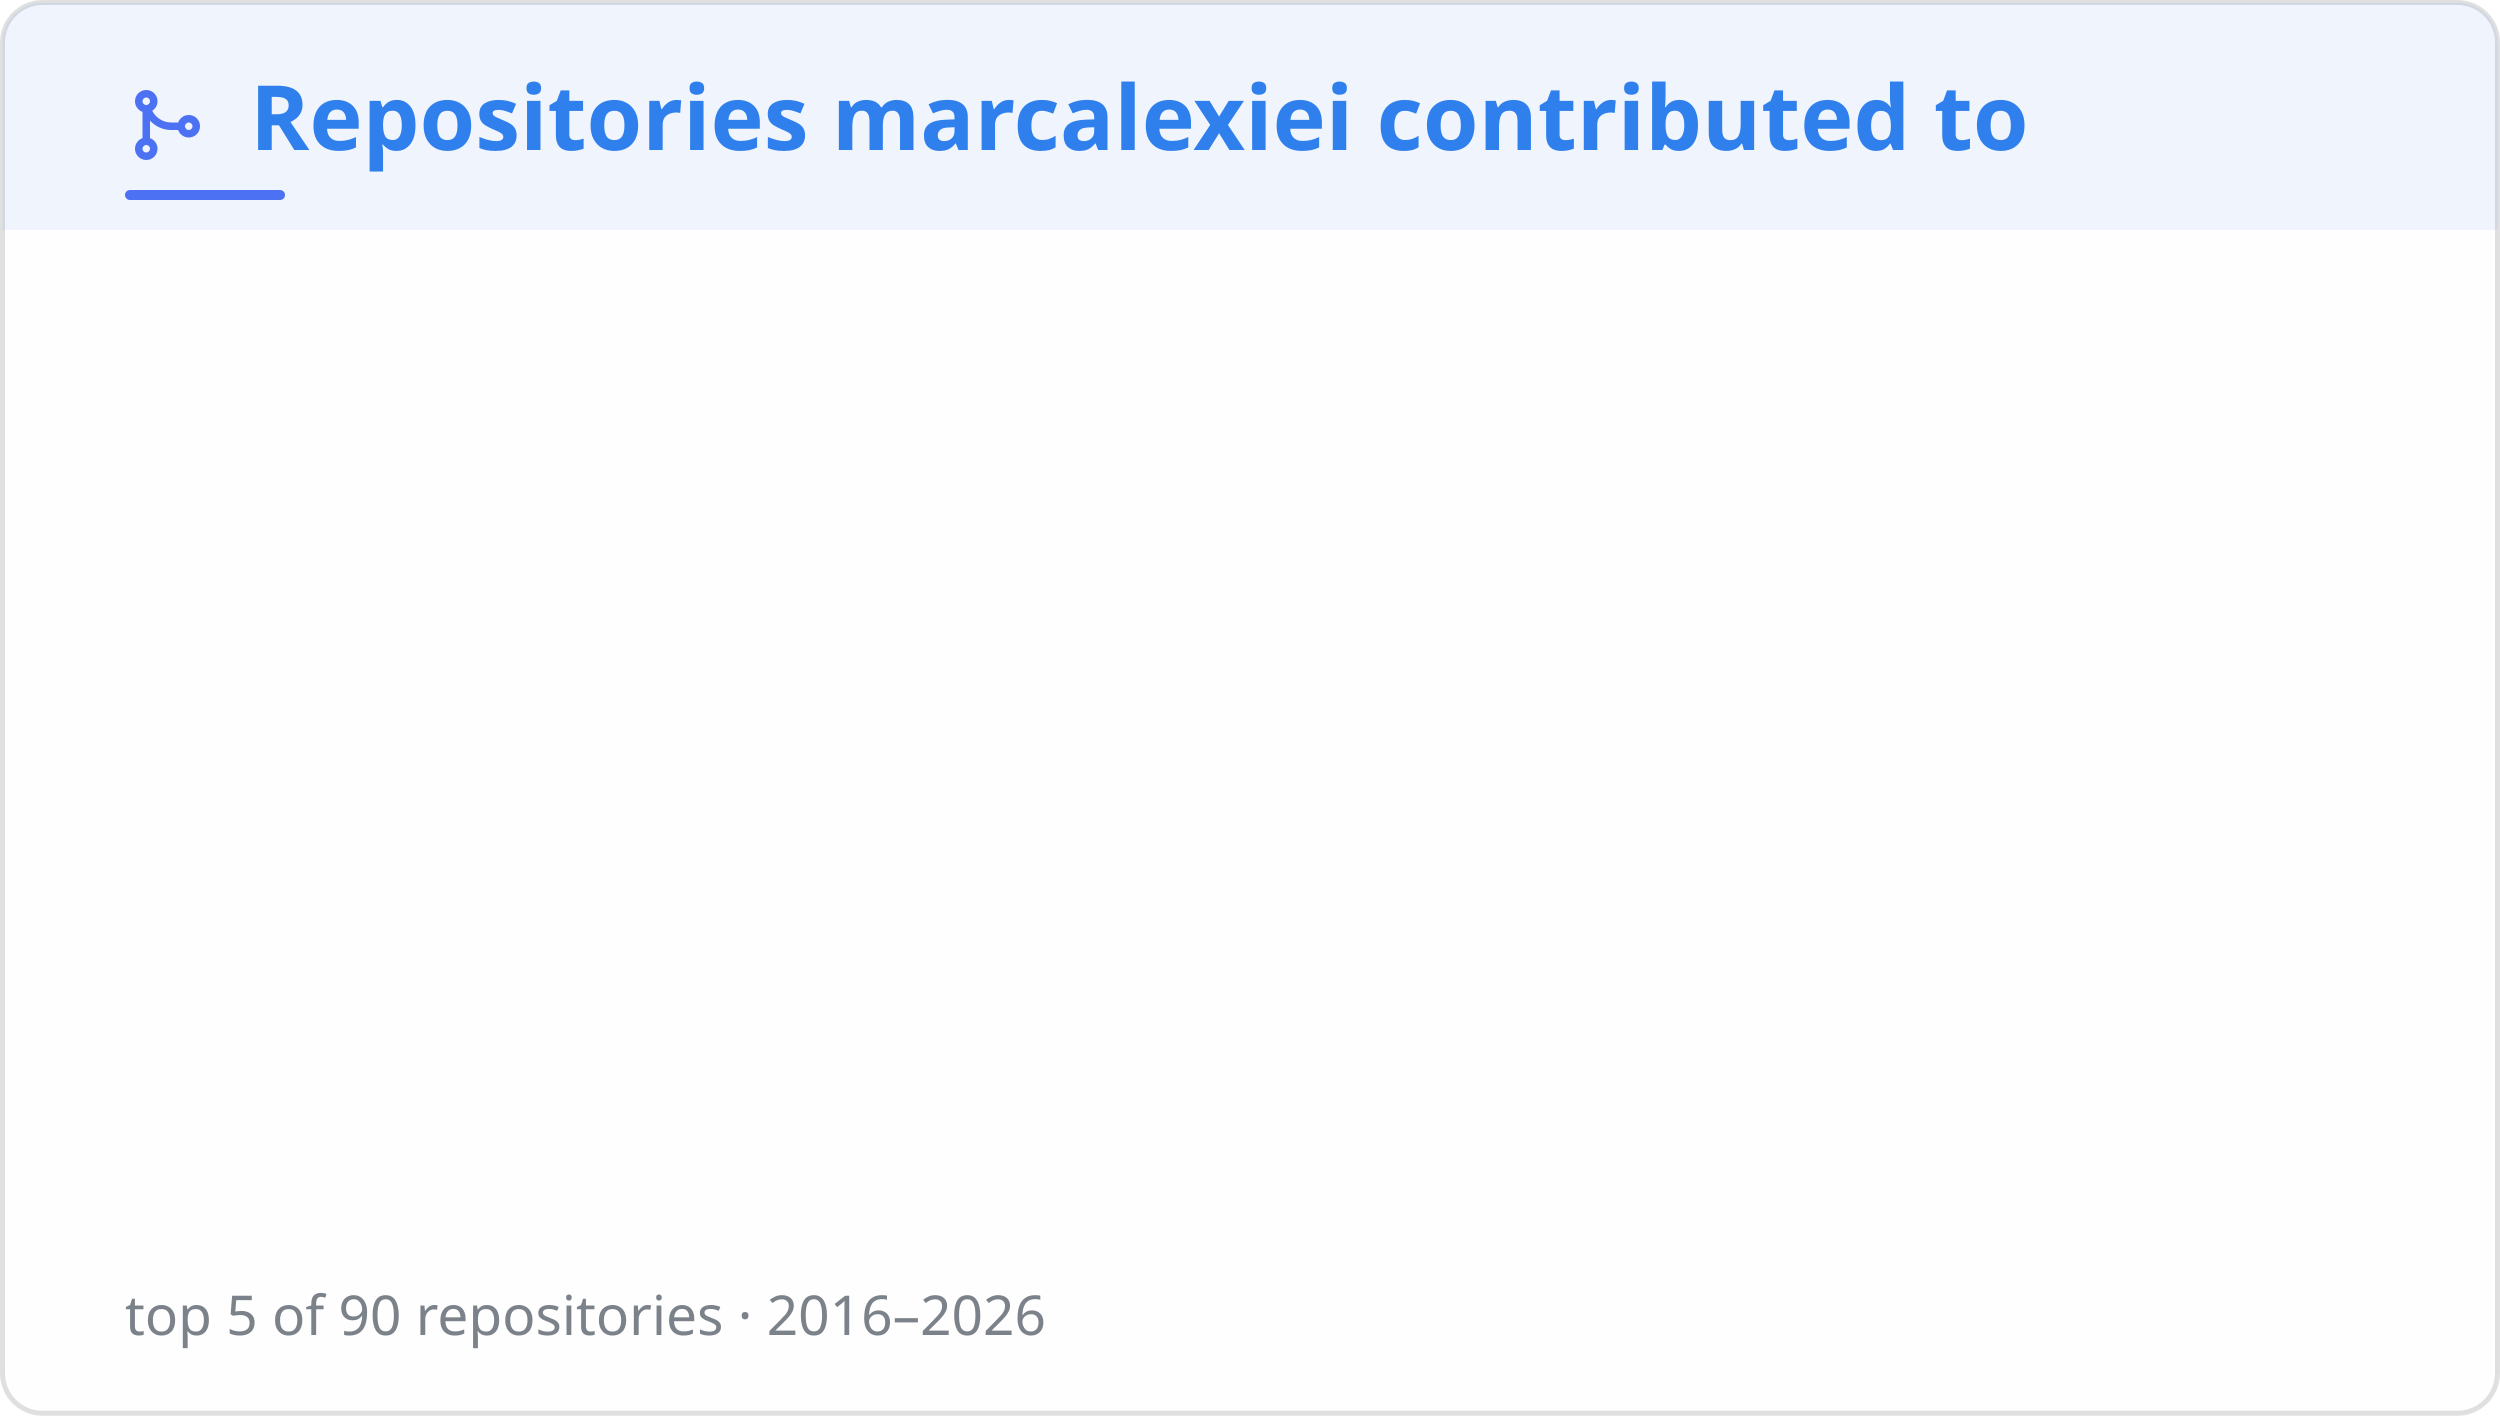
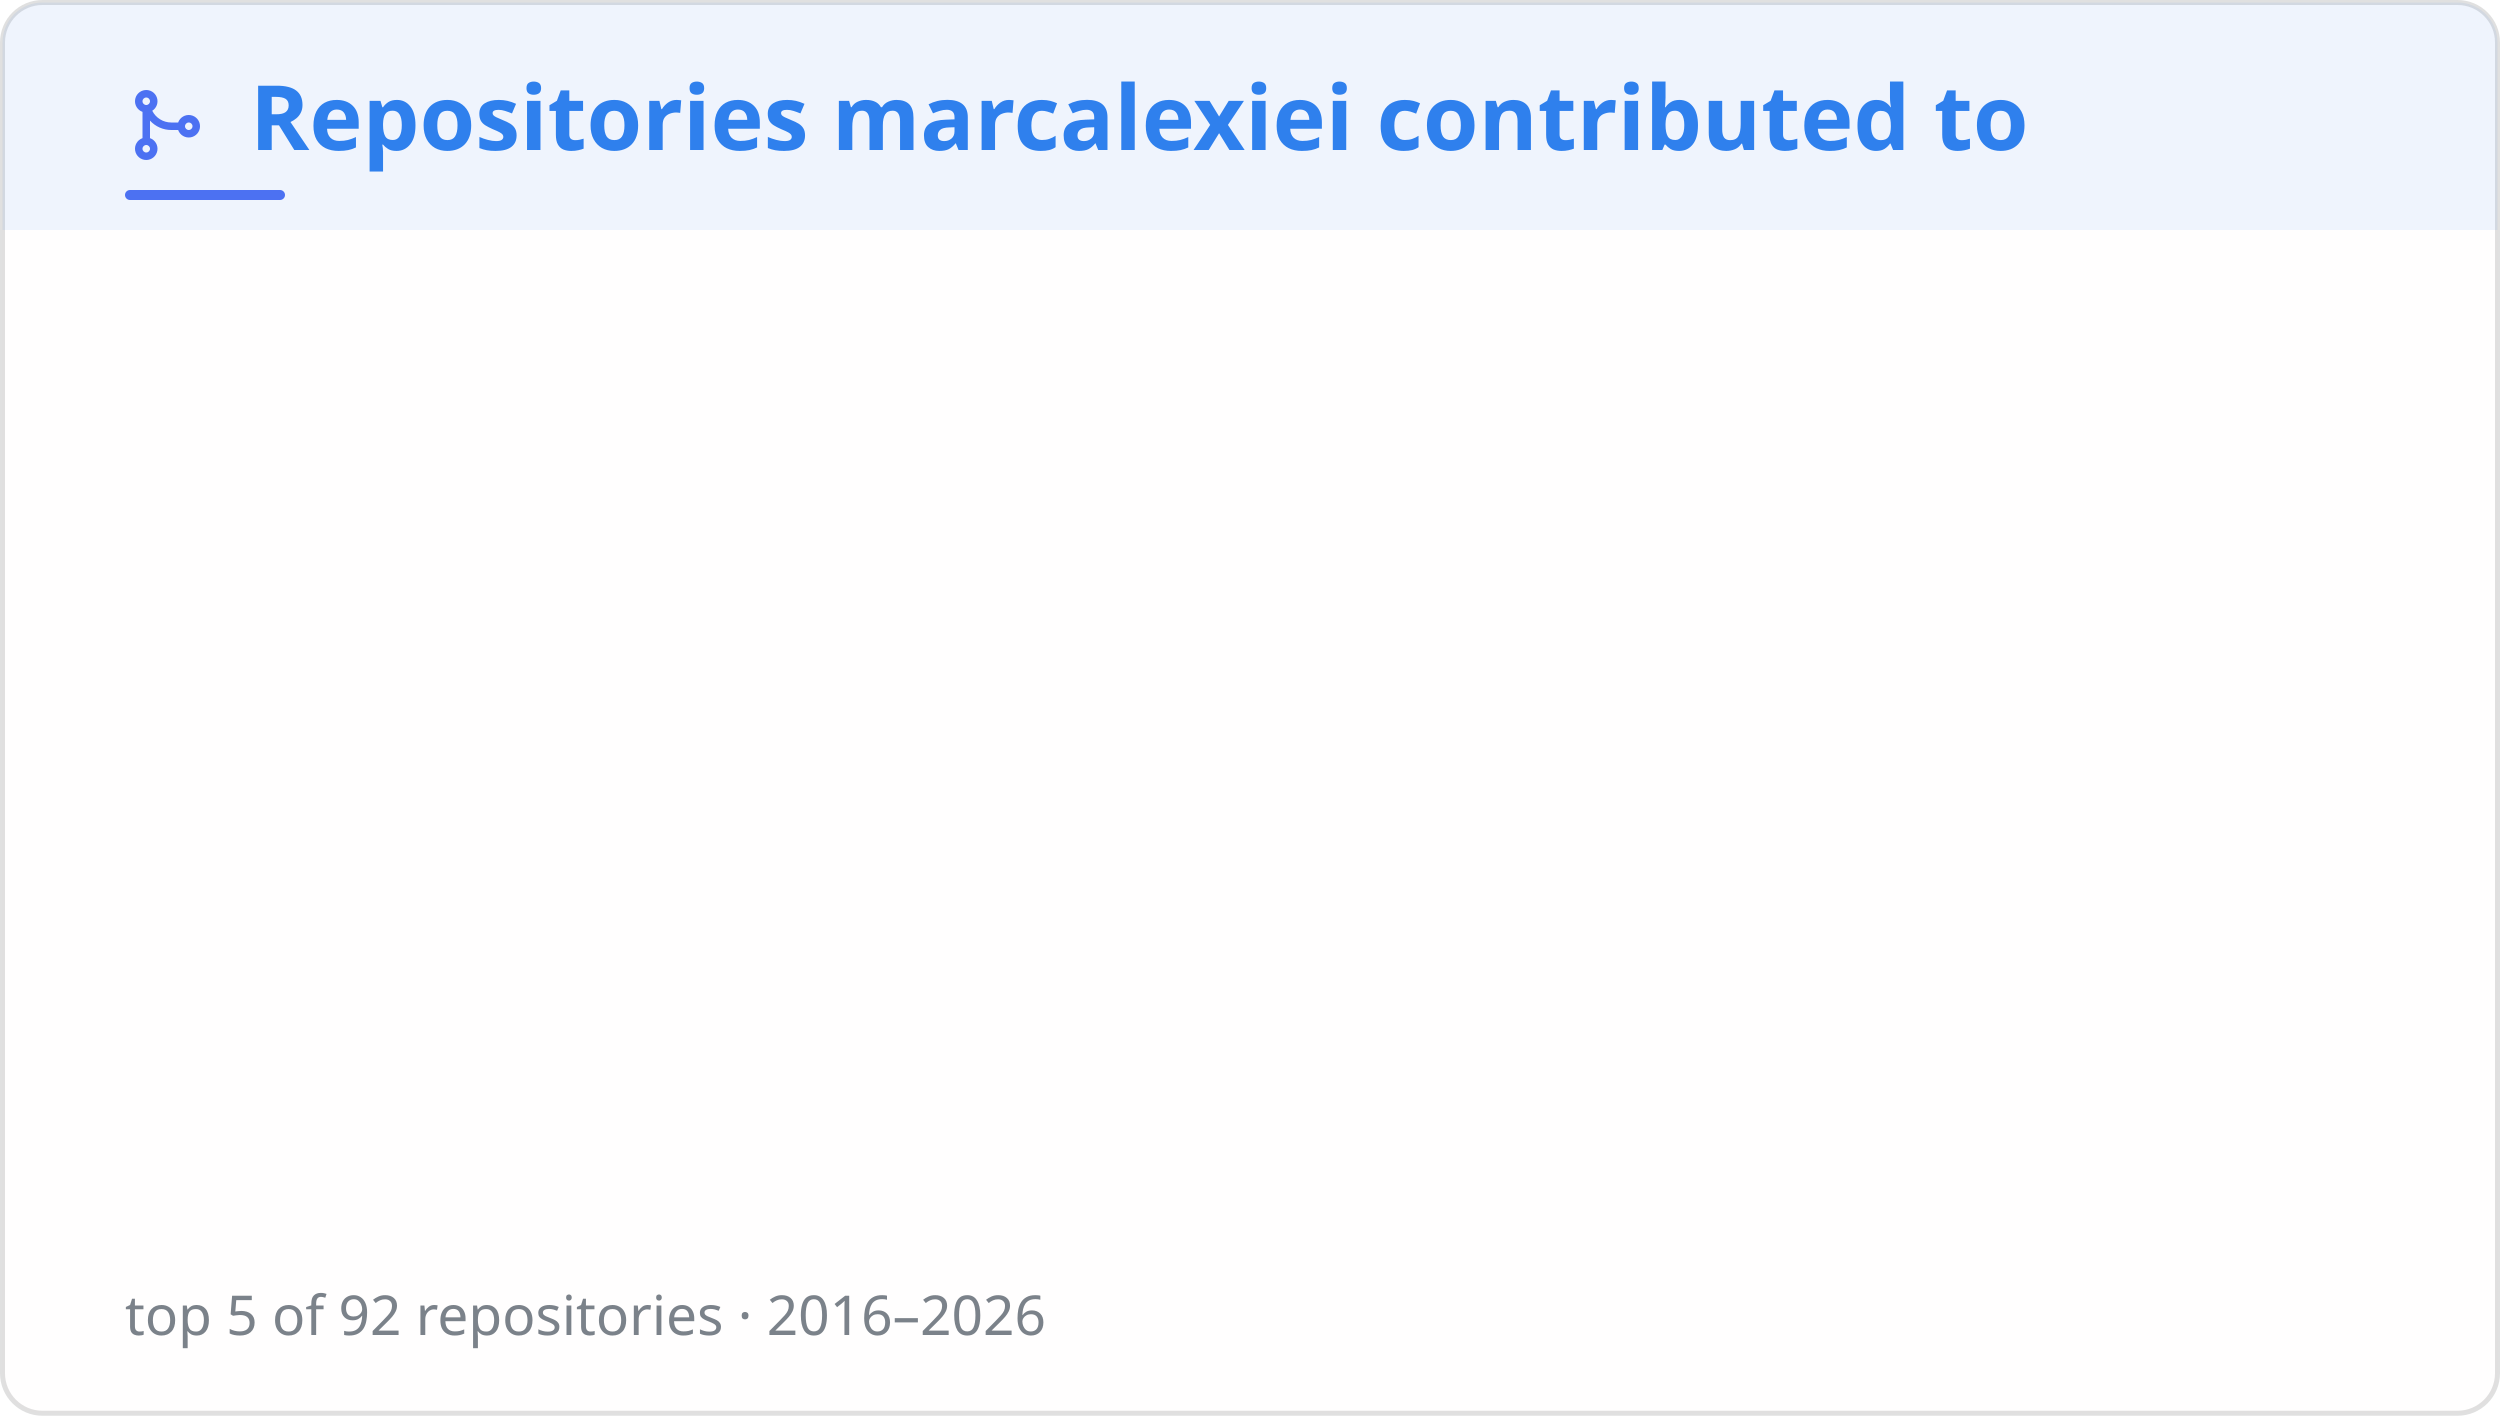
<svg xmlns="http://www.w3.org/2000/svg" width="500" height="285" viewBox="0 0 500 285" fill="none" role="img" aria-labelledby="title-id desc-id">
  <style>
    .header {
      font: 600 18px 'Segoe UI', Ubuntu, "Helvetica Neue", Sans-Serif;
      fill: #2f80ed;
      animation: fadeInAnimation 0.8s ease-in-out forwards;
    }
    /* The icon reads against the title rather than with it, so it keeps its own color. */
    .title-icon {
      fill: #4c71f2;
      animation: fadeInAnimation 0.8s ease-in-out forwards;
    }
    .title-accent {
      fill: #4c71f2;
      animation: fadeInAnimation 0.8s ease-in-out forwards;
    }
    .title-band {
      fill: #2f80ed;
      opacity: 0.08;
    }
    @supports(-moz-appearance: auto) {
      /* Selector detects Firefox */
      .header {
        font-size: 15.5px;
      }
    }
    @keyframes growWidthAnimation {
      from {
        width: 0;
      }
      to {
        width: 100%;
      }
    }
    .repo-name {
      font: 400 13px 'Segoe UI', Ubuntu, "Helvetica Neue", Sans-Serif;
      fill: #434d58;
    }
    .count {
      font: 600 13px 'Segoe UI', Ubuntu, "Helvetica Neue", Sans-Serif;
      fill: #434d58;
      font-variant-numeric: tabular-nums;
    }
    .footer {
      font: 400 11px 'Segoe UI', Ubuntu, "Helvetica Neue", Sans-Serif;
      fill: #434d58;
      opacity: 0.7;
    }
    @supports(-moz-appearance: auto) {
      /* Selector detects Firefox */
      .repo-name {
        font-size: 12px;
      }
      .count {
        font-size: 12px;
      }
    }
    .year-on {
      fill: #2f80ed;
    }
    .year-off {
      fill: #434d58;
      opacity: 0.25;
    }
    .progress-background {
      fill: #ddd;
    }
    .lang-progress {
      fill: #2f80ed;
      animation: growWidthAnimation 0.6s ease-in-out forwards;
    }
    .stagger {
      opacity: 0;
      animation: fadeInAnimation 0.3s ease-in-out forwards;
    }
    .icon {
      fill: #4c71f2;
      display: block;
    }
    /* Animations */
    @keyframes scaleInAnimation {
      from {
        transform: translate(-5px, 5px) scale(0);
      }
      to {
        transform: translate(-5px, 5px) scale(1);
      }
    }
    @keyframes fadeInAnimation {
      from {
        opacity: 0;
      }
      to {
        opacity: 1;
      }
    }
    @media (prefers-reduced-motion: reduce) {
      * {
        animation-duration: 0s !important;
        animation-delay: 0s !important;
      }
    }
  </style>
  <rect data-testid="card-bg" class="card-bg" x="0.5" y="0.5" rx="8" height="99%" stroke="#0000001f" width="499" fill="#fffefe" stroke-opacity="1" />
  <path data-testid="title-band" class="title-band" d="M0.5 8.5a8 8 0 0 1 8 -8h483a8 8 0 0 1 8 8v37.5h-499z" />
  <g data-testid="card-title" transform="translate(25, 30)">
    <g>
      <svg class="title-icon" x="0" y="-13" viewBox="0 0 16 16" version="1.1" width="16" height="16">
        <path fill-rule="evenodd" d="M5.45 5.154A4.25 4.25 0 0 0 9.25 7.5h1.378a2.251 2.251 0 1 1 0 1.5H9.25A5.734 5.734 0 0 1 5 7.123v3.505a2.25 2.25 0 1 1-1.5 0V5.372a2.25 2.25 0 1 1 1.95-.218ZM4.25 13.5a.75.75 0 1 0 0-1.5.75.75 0 0 0 0 1.5Zm8.5-4.5a.75.75 0 1 0 0-1.5.75.75 0 0 0 0 1.5ZM5 3.25a.75.75 0 1 0 0 .005V3.25Z" />
      </svg>
    </g>
    <g transform="translate(25, 0)">
      <text x="0" y="0" class="header" data-testid="header">Repositories marcalexiei contributed to</text>
    </g>
    <rect data-testid="title-accent" class="title-accent" x="0" y="8" width="32" height="2" rx="1" />
  </g>
  <g data-testid="main-card-body" transform="translate(0, 55)">
    <g data-testid="contributed-to-body" transform="translate(25, 0)">
      <g class="stagger" style="animation-delay: 450ms" transform="translate(0, 10)">
        <text class="repo-name" data-testid="repo-name" x="0" y="0">scalar/scalar</text>
        <svg width="130" x="262" y="-9">
          <rect data-testid="progress-background" class="progress-background" rx="5" ry="5" x="0" y="0" width="130" height="8" />
          <svg data-testid="lang-progress" width="100%">
            <rect height="8" rx="5" ry="5" x="0" y="0" class="lang-progress" style="animation-delay: 450ms;" />
          </svg>
        </svg>
        <text class="count" data-testid="repo-contributions" x="450" y="0" text-anchor="end">222</text>
        <g data-testid="year-strip" transform="translate(0, 8)">
          <rect data-testid="year-off" class="year-off" x="0" y="0" width="7" height="7" rx="1" ry="1" />
          <rect data-testid="year-off" class="year-off" x="10" y="0" width="7" height="7" rx="1" ry="1" />
          <rect data-testid="year-off" class="year-off" x="20" y="0" width="7" height="7" rx="1" ry="1" />
          <rect data-testid="year-off" class="year-off" x="30" y="0" width="7" height="7" rx="1" ry="1" />
          <rect data-testid="year-off" class="year-off" x="40" y="0" width="7" height="7" rx="1" ry="1" />
          <rect data-testid="year-off" class="year-off" x="50" y="0" width="7" height="7" rx="1" ry="1" />
          <rect data-testid="year-off" class="year-off" x="60" y="0" width="7" height="7" rx="1" ry="1" />
          <rect data-testid="year-off" class="year-off" x="70" y="0" width="7" height="7" rx="1" ry="1" />
          <rect data-testid="year-off" class="year-off" x="80" y="0" width="7" height="7" rx="1" ry="1" />
          <rect data-testid="year-on" class="year-on" x="90" y="0" width="7" height="7" rx="1" ry="1" />
          <rect data-testid="year-on" class="year-on" x="100" y="0" width="7" height="7" rx="1" ry="1" />
        </g>
      </g>
      <g class="stagger" style="animation-delay: 600ms" transform="translate(0, 48)">
+         <text class="repo-name" data-testid="repo-name" x="0" y="0">stats-forge/github-stats-forge</text>
+         <svg width="130" x="262" y="-9">
+           <rect data-testid="progress-background" class="progress-background" rx="5" ry="5" x="0" y="0" width="130" height="8" />
+           <svg data-testid="lang-progress" width="75.676%">
+             <rect height="8" rx="5" ry="5" x="0" y="0" class="lang-progress" style="animation-delay: 600ms;" />
+           </svg>
+         </svg>
+         <text class="count" data-testid="repo-contributions" x="450" y="0" text-anchor="end">168</text>
+         <g data-testid="year-strip" transform="translate(0, 8)">
+           <rect data-testid="year-off" class="year-off" x="0" y="0" width="7" height="7" rx="1" ry="1" />
+           <rect data-testid="year-off" class="year-off" x="10" y="0" width="7" height="7" rx="1" ry="1" />
+           <rect data-testid="year-off" class="year-off" x="20" y="0" width="7" height="7" rx="1" ry="1" />
+           <rect data-testid="year-off" class="year-off" x="30" y="0" width="7" height="7" rx="1" ry="1" />
+           <rect data-testid="year-off" class="year-off" x="40" y="0" width="7" height="7" rx="1" ry="1" />
+           <rect data-testid="year-off" class="year-off" x="50" y="0" width="7" height="7" rx="1" ry="1" />
+           <rect data-testid="year-off" class="year-off" x="60" y="0" width="7" height="7" rx="1" ry="1" />
+           <rect data-testid="year-off" class="year-off" x="70" y="0" width="7" height="7" rx="1" ry="1" />
+           <rect data-testid="year-off" class="year-off" x="80" y="0" width="7" height="7" rx="1" ry="1" />
+           <rect data-testid="year-off" class="year-off" x="90" y="0" width="7" height="7" rx="1" ry="1" />
+           <rect data-testid="year-on" class="year-on" x="100" y="0" width="7" height="7" rx="1" ry="1" />
+         </g>
+       </g>
+       <g class="stagger" style="animation-delay: 750ms" transform="translate(0, 86)">
        <text class="repo-name" data-testid="repo-name" x="0" y="0">stats-organization/github-stats-extended</text>
        <svg width="130" x="262" y="-9">
          <rect data-testid="progress-background" class="progress-background" rx="5" ry="5" x="0" y="0" width="130" height="8" />
          <svg data-testid="lang-progress" width="48.198%">
-             <rect height="8" rx="5" ry="5" x="0" y="0" class="lang-progress" style="animation-delay: 600ms;" />
+             <rect height="8" rx="5" ry="5" x="0" y="0" class="lang-progress" style="animation-delay: 750ms;" />
          </svg>
        </svg>
        <text class="count" data-testid="repo-contributions" x="450" y="0" text-anchor="end">107</text>
-         <g data-testid="year-strip" transform="translate(0, 8)">
-           <rect data-testid="year-off" class="year-off" x="0" y="0" width="7" height="7" rx="1" ry="1" />
-           <rect data-testid="year-off" class="year-off" x="10" y="0" width="7" height="7" rx="1" ry="1" />
-           <rect data-testid="year-off" class="year-off" x="20" y="0" width="7" height="7" rx="1" ry="1" />
-           <rect data-testid="year-off" class="year-off" x="30" y="0" width="7" height="7" rx="1" ry="1" />
-           <rect data-testid="year-off" class="year-off" x="40" y="0" width="7" height="7" rx="1" ry="1" />
-           <rect data-testid="year-off" class="year-off" x="50" y="0" width="7" height="7" rx="1" ry="1" />
-           <rect data-testid="year-off" class="year-off" x="60" y="0" width="7" height="7" rx="1" ry="1" />
-           <rect data-testid="year-off" class="year-off" x="70" y="0" width="7" height="7" rx="1" ry="1" />
-           <rect data-testid="year-off" class="year-off" x="80" y="0" width="7" height="7" rx="1" ry="1" />
-           <rect data-testid="year-off" class="year-off" x="90" y="0" width="7" height="7" rx="1" ry="1" />
-           <rect data-testid="year-on" class="year-on" x="100" y="0" width="7" height="7" rx="1" ry="1" />
-         </g>
-       </g>
-       <g class="stagger" style="animation-delay: 750ms" transform="translate(0, 86)">
-         <text class="repo-name" data-testid="repo-name" x="0" y="0">stats-forge/github-stats-forge</text>
-         <svg width="130" x="262" y="-9">
-           <rect data-testid="progress-background" class="progress-background" rx="5" ry="5" x="0" y="0" width="130" height="8" />
-           <svg data-testid="lang-progress" width="43.243%">
-             <rect height="8" rx="5" ry="5" x="0" y="0" class="lang-progress" style="animation-delay: 750ms;" />
-           </svg>
-         </svg>
-         <text class="count" data-testid="repo-contributions" x="450" y="0" text-anchor="end">96</text>
        <g data-testid="year-strip" transform="translate(0, 8)">
          <rect data-testid="year-off" class="year-off" x="0" y="0" width="7" height="7" rx="1" ry="1" />
          <rect data-testid="year-off" class="year-off" x="10" y="0" width="7" height="7" rx="1" ry="1" />
          <rect data-testid="year-off" class="year-off" x="20" y="0" width="7" height="7" rx="1" ry="1" />
          <rect data-testid="year-off" class="year-off" x="30" y="0" width="7" height="7" rx="1" ry="1" />
          <rect data-testid="year-off" class="year-off" x="40" y="0" width="7" height="7" rx="1" ry="1" />
          <rect data-testid="year-off" class="year-off" x="50" y="0" width="7" height="7" rx="1" ry="1" />
          <rect data-testid="year-off" class="year-off" x="60" y="0" width="7" height="7" rx="1" ry="1" />
          <rect data-testid="year-off" class="year-off" x="70" y="0" width="7" height="7" rx="1" ry="1" />
          <rect data-testid="year-off" class="year-off" x="80" y="0" width="7" height="7" rx="1" ry="1" />
          <rect data-testid="year-off" class="year-off" x="90" y="0" width="7" height="7" rx="1" ry="1" />
          <rect data-testid="year-on" class="year-on" x="100" y="0" width="7" height="7" rx="1" ry="1" />
        </g>
      </g>
      <g class="stagger" style="animation-delay: 900ms" transform="translate(0, 124)">
        <text class="repo-name" data-testid="repo-name" x="0" y="0">i18next/i18next</text>
        <svg width="130" x="262" y="-9">
          <rect data-testid="progress-background" class="progress-background" rx="5" ry="5" x="0" y="0" width="130" height="8" />
          <svg data-testid="lang-progress" width="35.135%">
            <rect height="8" rx="5" ry="5" x="0" y="0" class="lang-progress" style="animation-delay: 900ms;" />
          </svg>
        </svg>
        <text class="count" data-testid="repo-contributions" x="450" y="0" text-anchor="end">78</text>
        <g data-testid="year-strip" transform="translate(0, 8)">
          <rect data-testid="year-off" class="year-off" x="0" y="0" width="7" height="7" rx="1" ry="1" />
          <rect data-testid="year-off" class="year-off" x="10" y="0" width="7" height="7" rx="1" ry="1" />
          <rect data-testid="year-off" class="year-off" x="20" y="0" width="7" height="7" rx="1" ry="1" />
          <rect data-testid="year-off" class="year-off" x="30" y="0" width="7" height="7" rx="1" ry="1" />
          <rect data-testid="year-off" class="year-off" x="40" y="0" width="7" height="7" rx="1" ry="1" />
          <rect data-testid="year-off" class="year-off" x="50" y="0" width="7" height="7" rx="1" ry="1" />
          <rect data-testid="year-on" class="year-on" x="60" y="0" width="7" height="7" rx="1" ry="1" />
          <rect data-testid="year-on" class="year-on" x="70" y="0" width="7" height="7" rx="1" ry="1" />
          <rect data-testid="year-on" class="year-on" x="80" y="0" width="7" height="7" rx="1" ry="1" />
          <rect data-testid="year-off" class="year-off" x="90" y="0" width="7" height="7" rx="1" ry="1" />
          <rect data-testid="year-on" class="year-on" x="100" y="0" width="7" height="7" rx="1" ry="1" />
        </g>
      </g>
      <g class="stagger" style="animation-delay: 1050ms" transform="translate(0, 162)">
-         <text class="repo-name" data-testid="repo-name" x="0" y="0">elycruz/rollup-plugin-sass</text>
-         <svg width="130" x="262" y="-9">
-           <rect data-testid="progress-background" class="progress-background" rx="5" ry="5" x="0" y="0" width="130" height="8" />
-           <svg data-testid="lang-progress" width="27.477%">
+         <text class="repo-name" data-testid="repo-name" x="0" y="0">stats-forge/github-stats-forge-action</text>
+         <svg width="130" x="262" y="-9">
+           <rect data-testid="progress-background" class="progress-background" rx="5" ry="5" x="0" y="0" width="130" height="8" />
+           <svg data-testid="lang-progress" width="31.982%">
            <rect height="8" rx="5" ry="5" x="0" y="0" class="lang-progress" style="animation-delay: 1050ms;" />
          </svg>
        </svg>
-         <text class="count" data-testid="repo-contributions" x="450" y="0" text-anchor="end">61</text>
-         <g data-testid="year-strip" transform="translate(0, 8)">
-           <rect data-testid="year-off" class="year-off" x="0" y="0" width="7" height="7" rx="1" ry="1" />
-           <rect data-testid="year-off" class="year-off" x="10" y="0" width="7" height="7" rx="1" ry="1" />
-           <rect data-testid="year-off" class="year-off" x="20" y="0" width="7" height="7" rx="1" ry="1" />
-           <rect data-testid="year-off" class="year-off" x="30" y="0" width="7" height="7" rx="1" ry="1" />
-           <rect data-testid="year-off" class="year-off" x="40" y="0" width="7" height="7" rx="1" ry="1" />
-           <rect data-testid="year-off" class="year-off" x="50" y="0" width="7" height="7" rx="1" ry="1" />
-           <rect data-testid="year-off" class="year-off" x="60" y="0" width="7" height="7" rx="1" ry="1" />
-           <rect data-testid="year-off" class="year-off" x="70" y="0" width="7" height="7" rx="1" ry="1" />
-           <rect data-testid="year-on" class="year-on" x="80" y="0" width="7" height="7" rx="1" ry="1" />
-           <rect data-testid="year-on" class="year-on" x="90" y="0" width="7" height="7" rx="1" ry="1" />
-           <rect data-testid="year-off" class="year-off" x="100" y="0" width="7" height="7" rx="1" ry="1" />
-         </g>
-       </g>
-       <text class="footer" data-testid="footer" x="0" y="212">top 5 of 90 repositories · 2016–2026</text>
+         <text class="count" data-testid="repo-contributions" x="450" y="0" text-anchor="end">71</text>
+         <g data-testid="year-strip" transform="translate(0, 8)">
+           <rect data-testid="year-off" class="year-off" x="0" y="0" width="7" height="7" rx="1" ry="1" />
+           <rect data-testid="year-off" class="year-off" x="10" y="0" width="7" height="7" rx="1" ry="1" />
+           <rect data-testid="year-off" class="year-off" x="20" y="0" width="7" height="7" rx="1" ry="1" />
+           <rect data-testid="year-off" class="year-off" x="30" y="0" width="7" height="7" rx="1" ry="1" />
+           <rect data-testid="year-off" class="year-off" x="40" y="0" width="7" height="7" rx="1" ry="1" />
+           <rect data-testid="year-off" class="year-off" x="50" y="0" width="7" height="7" rx="1" ry="1" />
+           <rect data-testid="year-off" class="year-off" x="60" y="0" width="7" height="7" rx="1" ry="1" />
+           <rect data-testid="year-off" class="year-off" x="70" y="0" width="7" height="7" rx="1" ry="1" />
+           <rect data-testid="year-off" class="year-off" x="80" y="0" width="7" height="7" rx="1" ry="1" />
+           <rect data-testid="year-off" class="year-off" x="90" y="0" width="7" height="7" rx="1" ry="1" />
+           <rect data-testid="year-on" class="year-on" x="100" y="0" width="7" height="7" rx="1" ry="1" />
+         </g>
+       </g>
+       <text class="footer" data-testid="footer" x="0" y="212">top 5 of 92 repositories · 2016–2026</text>
    </g>
  </g>
</svg>
